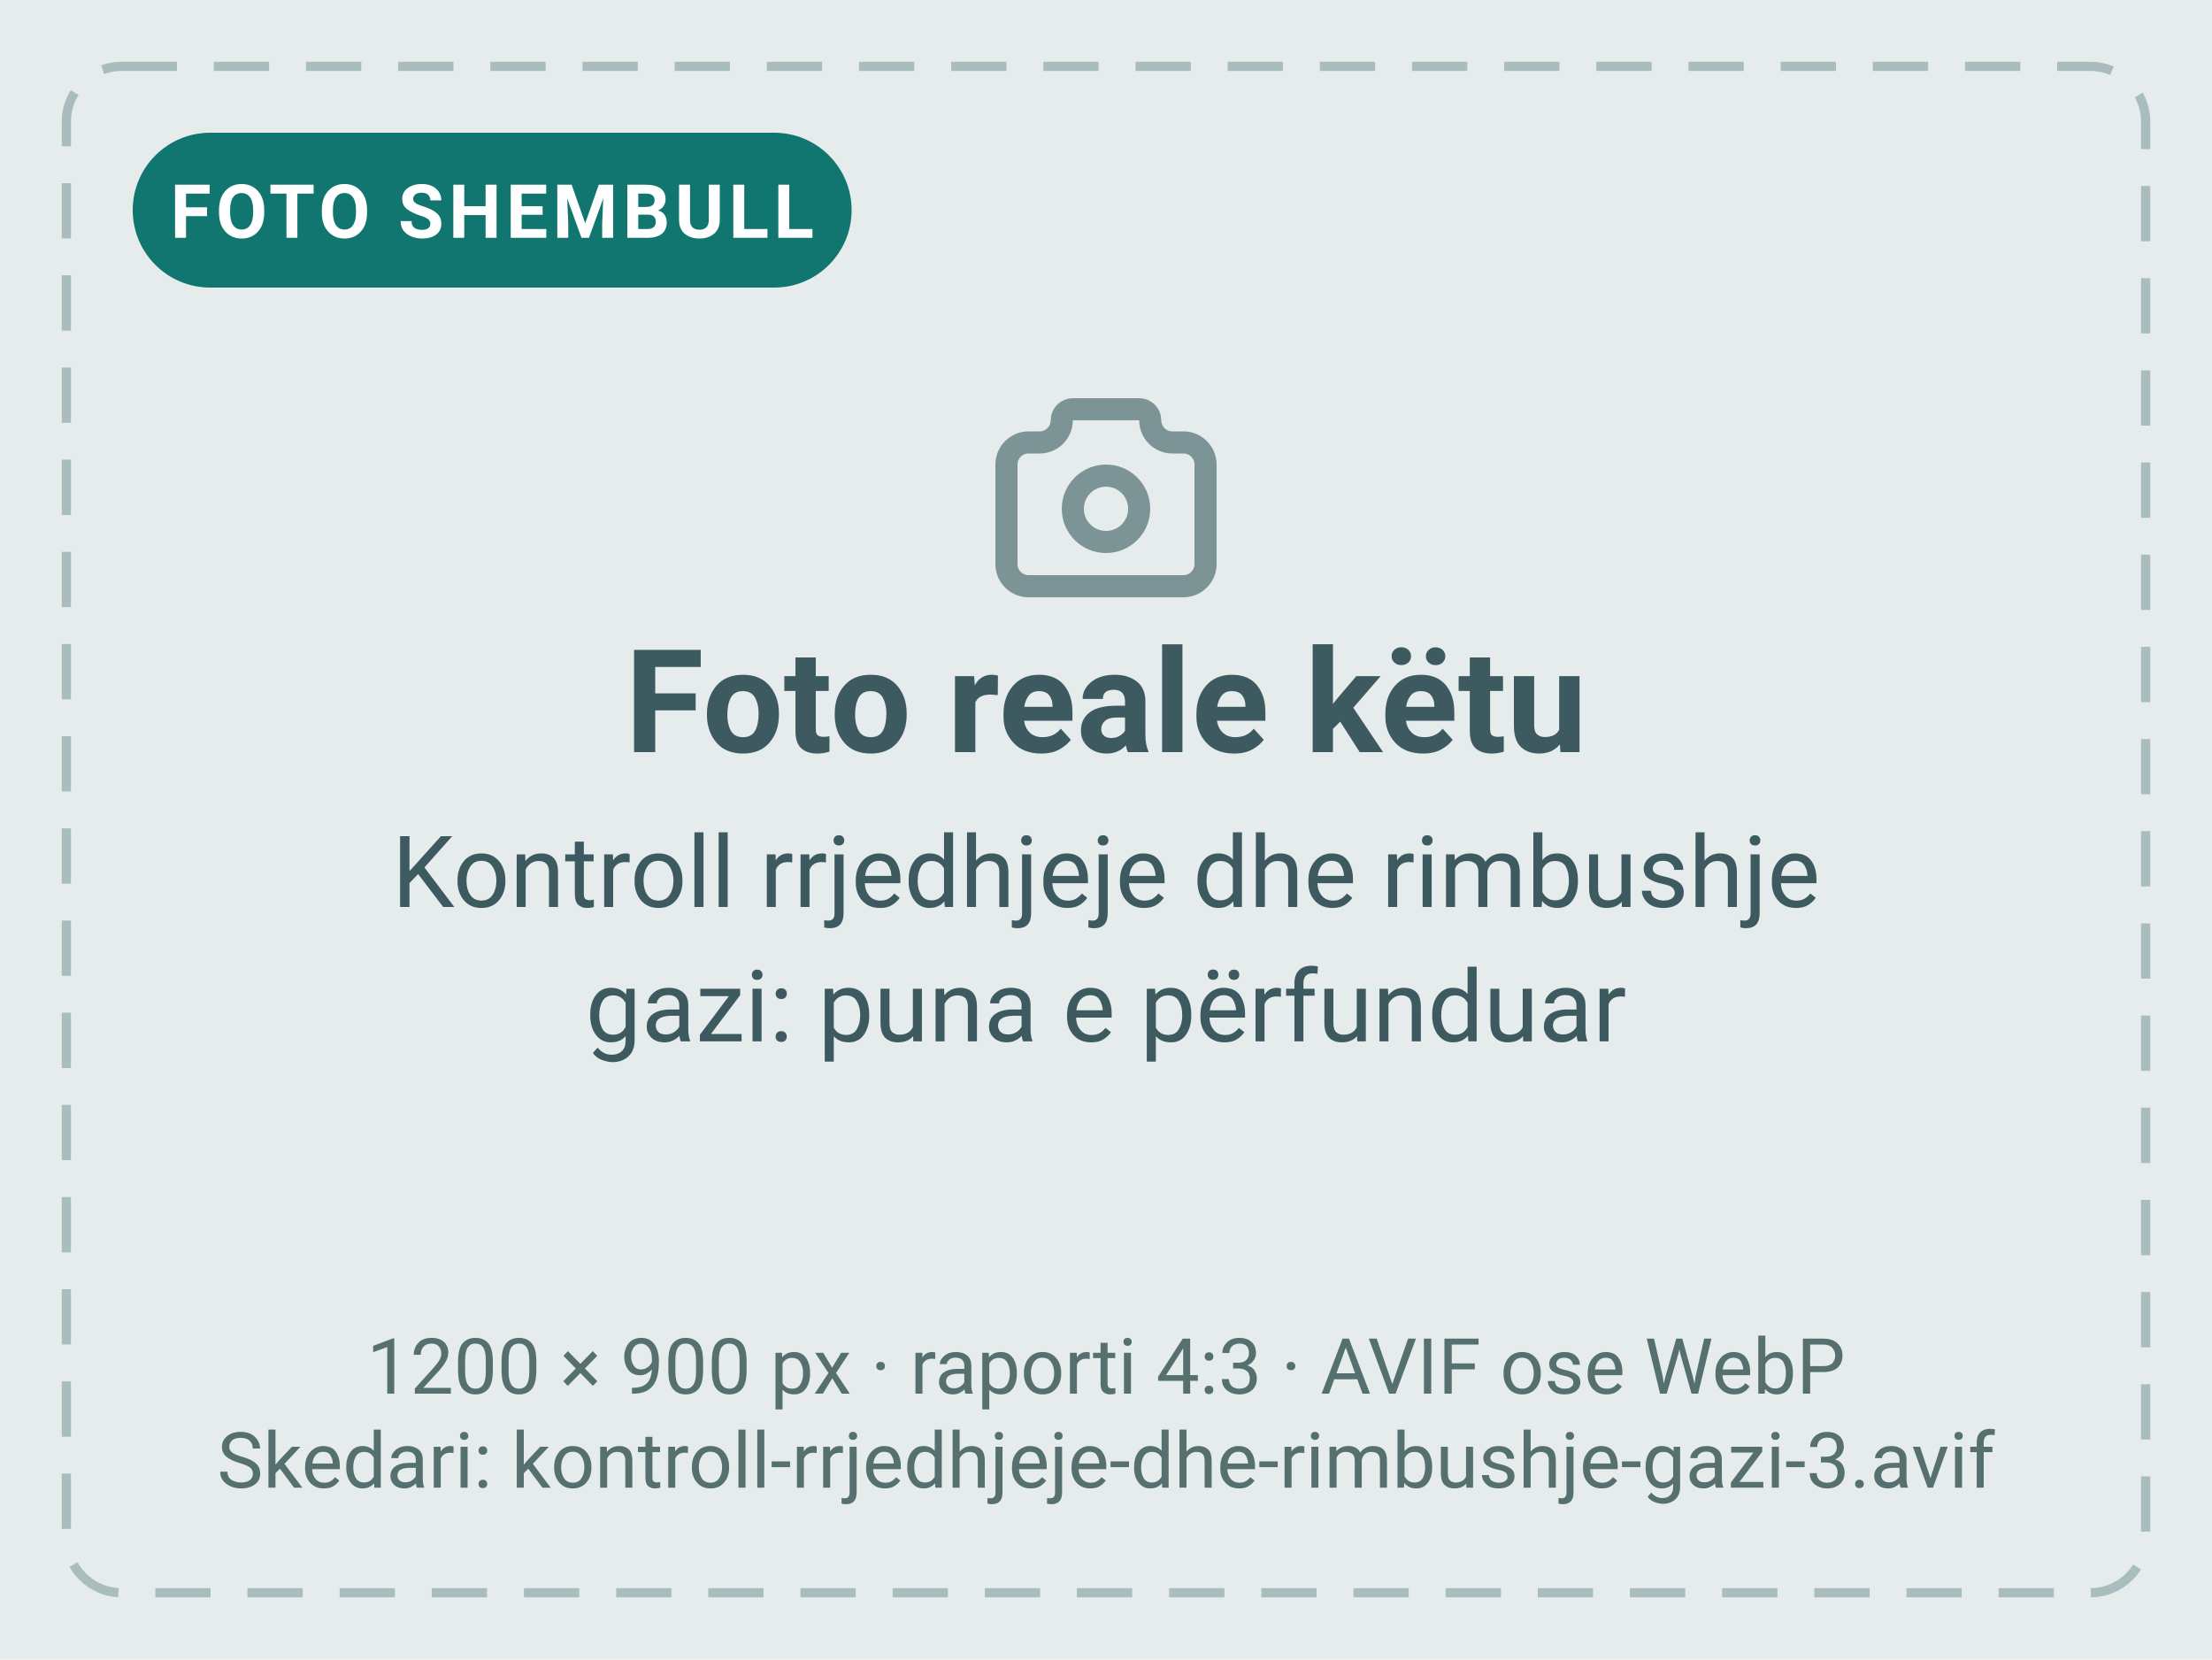
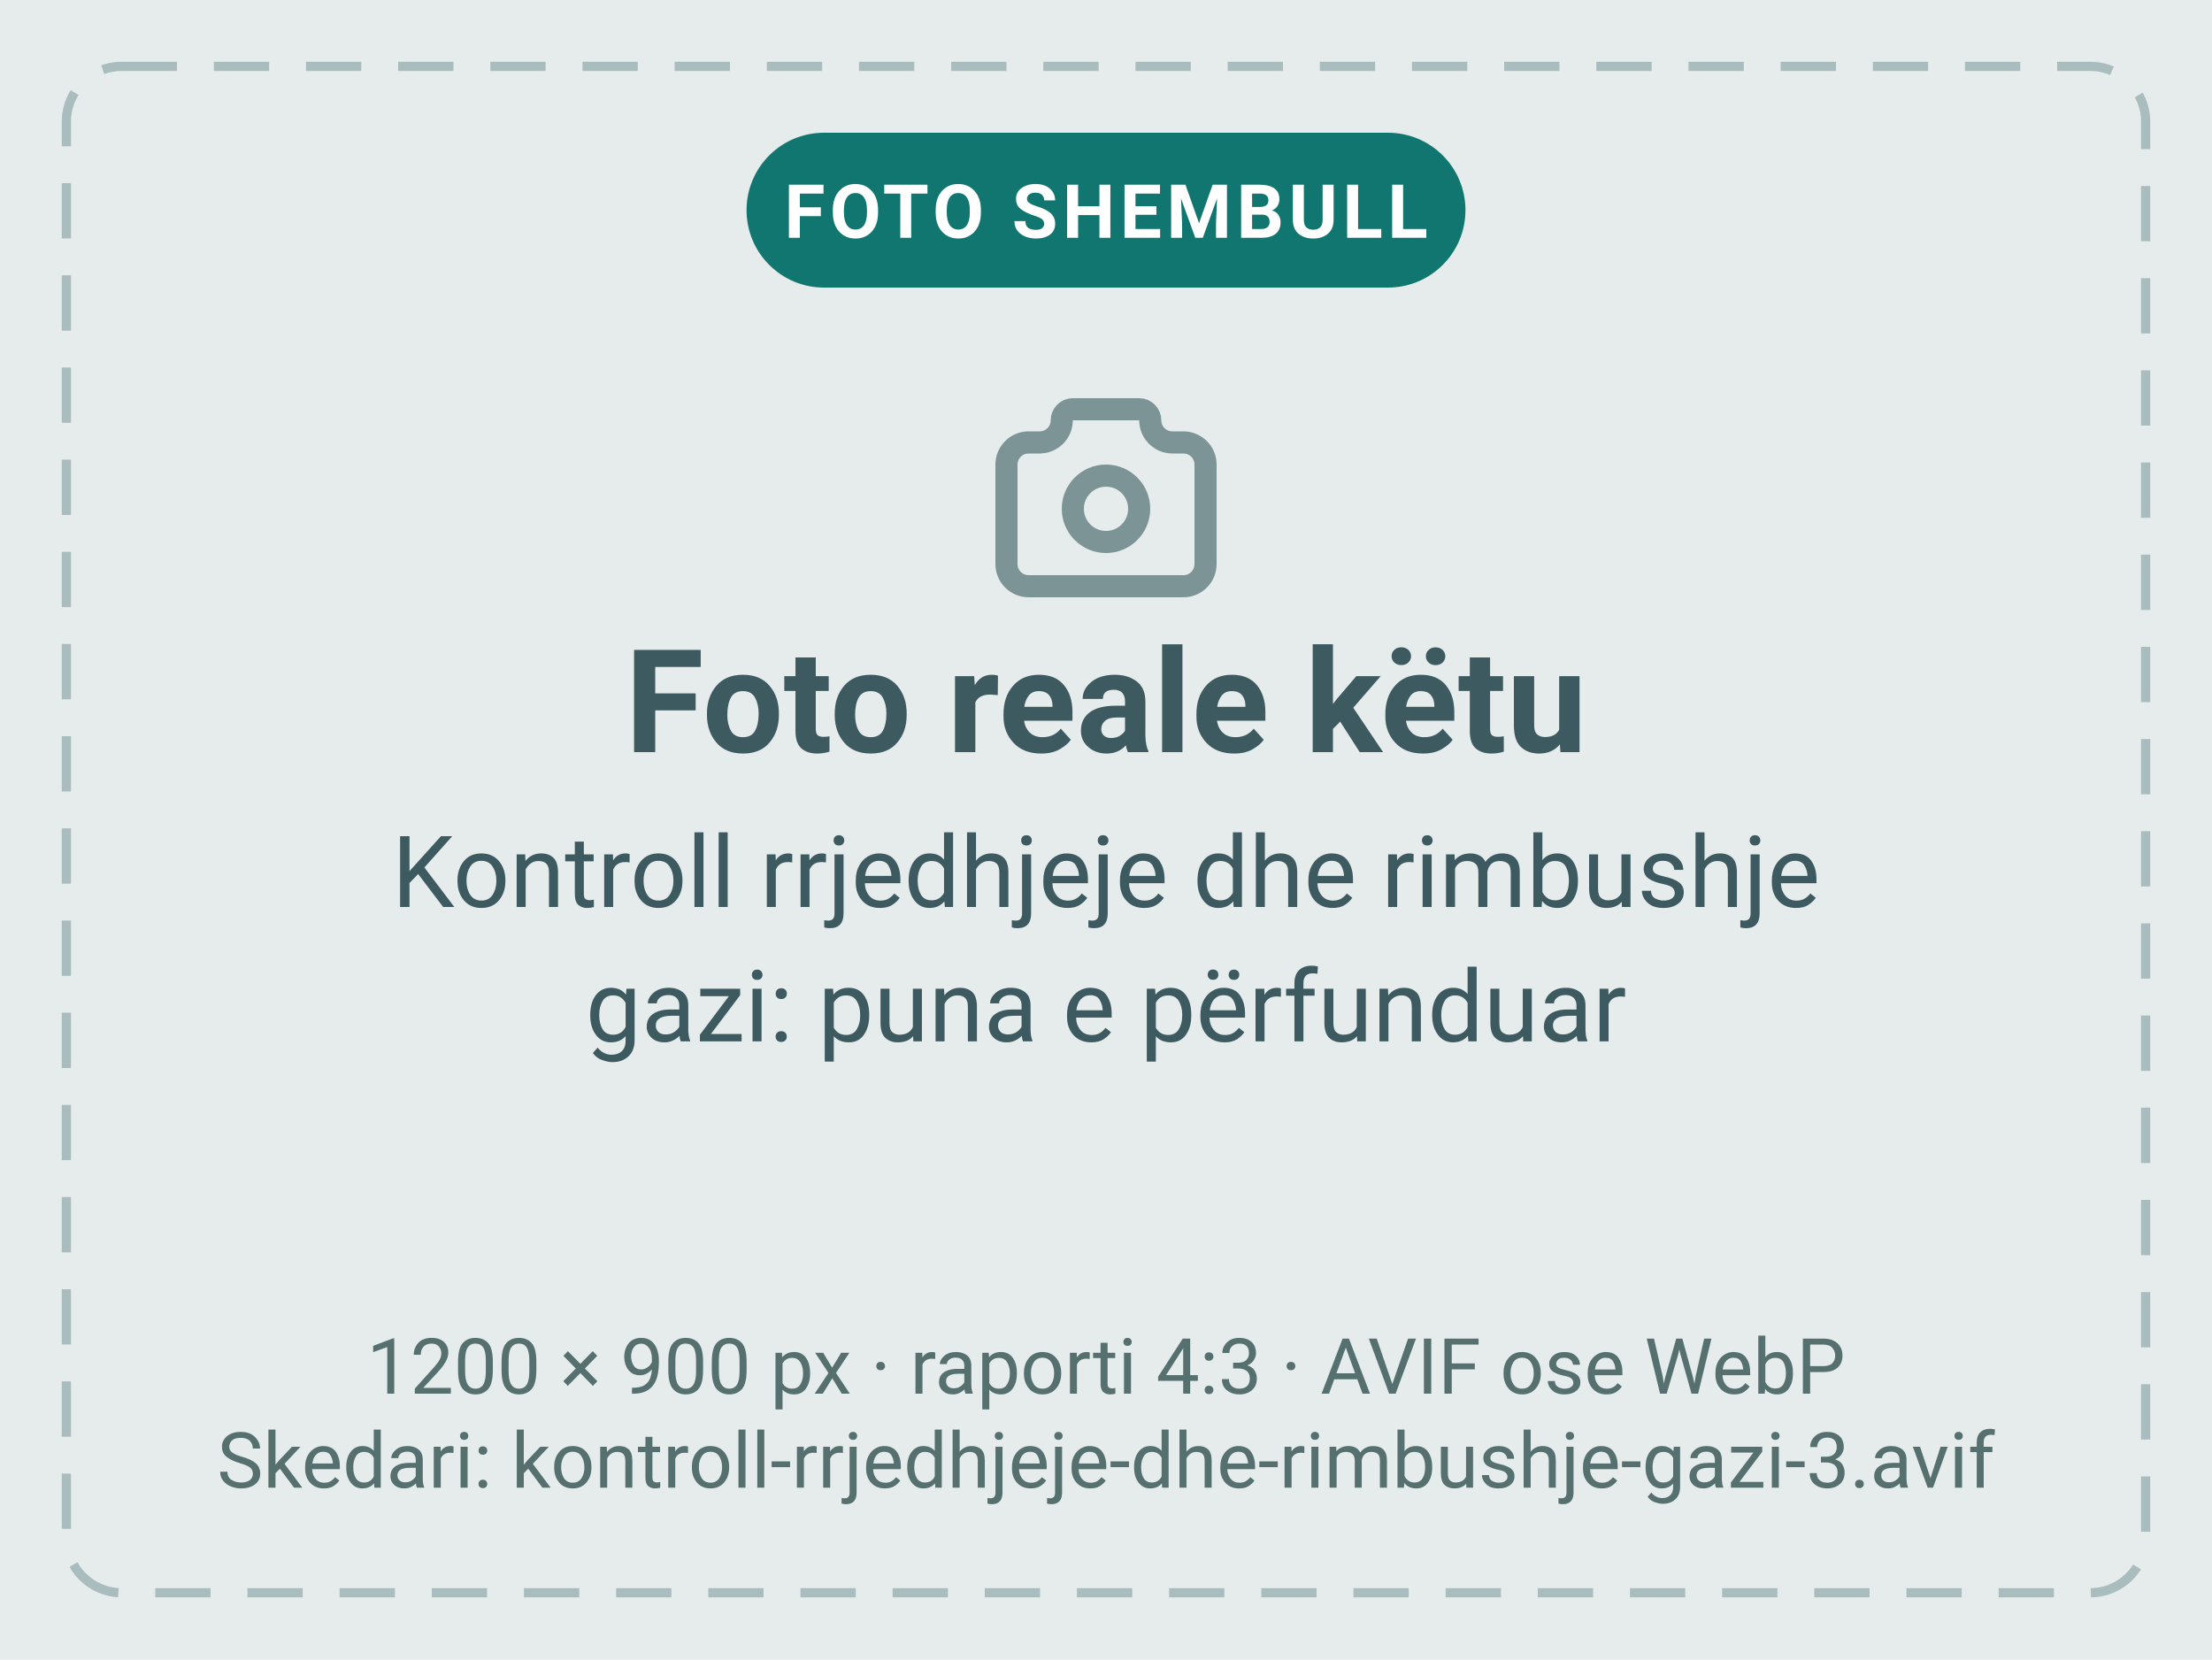
<svg xmlns="http://www.w3.org/2000/svg" width="1200" height="900" viewBox="0 0 1200 900">
  <rect width="1200" height="900" fill="#e6ecec" />
  <rect x="36" y="36" width="1128" height="828" rx="30" fill="none" stroke="#a9bcbe" stroke-width="5" stroke-dasharray="30 20" />
-   <rect x="72" y="72" width="390" height="84" rx="42" fill="#10766f" />
-   <text x="267" y="129" text-anchor="middle" font-family="'Segoe UI', Roboto, system-ui, sans-serif" font-size="40.5" font-weight="700" letter-spacing="2.5" fill="#ffffff">FOTO SHEMBULL</text>
+   <rect x="405" y="72" width="390" height="84" rx="42" fill="#10766f" />
+   <text x="600" y="129" text-anchor="middle" font-family="'Segoe UI', Roboto, system-ui, sans-serif" font-size="40.5" font-weight="700" letter-spacing="2.5" fill="#ffffff">FOTO SHEMBULL</text>
  <g transform="translate(528 198) scale(6)" fill="none" stroke="#7d9497" stroke-width="2" stroke-linecap="round" stroke-linejoin="round">
    <path d="M5 7h1a2 2 0 0 0 2 -2a1 1 0 0 1 1 -1h6a1 1 0 0 1 1 1a2 2 0 0 0 2 2h1a2 2 0 0 1 2 2v9a2 2 0 0 1 -2 2h-14a2 2 0 0 1 -2 -2v-9a2 2 0 0 1 2 -2" />
    <path d="M9 13a3 3 0 1 0 6 0a3 3 0 0 0 -6 0" />
  </g>
  <text x="600" y="408" text-anchor="middle" font-family="'Segoe UI', Roboto, system-ui, sans-serif" font-size="78" font-weight="600" fill="#3c5a5f">Foto reale këtu</text>
  <text x="600" y="492" text-anchor="middle" font-family="'Segoe UI', Roboto, system-ui, sans-serif" font-size="54" fill="#3c5a5f">Kontroll rrjedhjeje dhe rimbushje</text>
  <text x="600" y="564.9" text-anchor="middle" font-family="'Segoe UI', Roboto, system-ui, sans-serif" font-size="54" fill="#3c5a5f">gazi: puna e përfunduar</text>
  <text x="600" y="756" text-anchor="middle" font-family="'Segoe UI', Roboto, system-ui, sans-serif" font-size="42" fill="#55706f">1200 × 900 px · raporti 4:3 · AVIF ose WebP</text>
  <text x="600" y="807" text-anchor="middle" font-family="'Segoe UI', Roboto, system-ui, sans-serif" font-size="42" fill="#55706f">Skedari: kontroll-rrjedhjeje-dhe-rimbushje-gazi-3.avif</text>
</svg>
